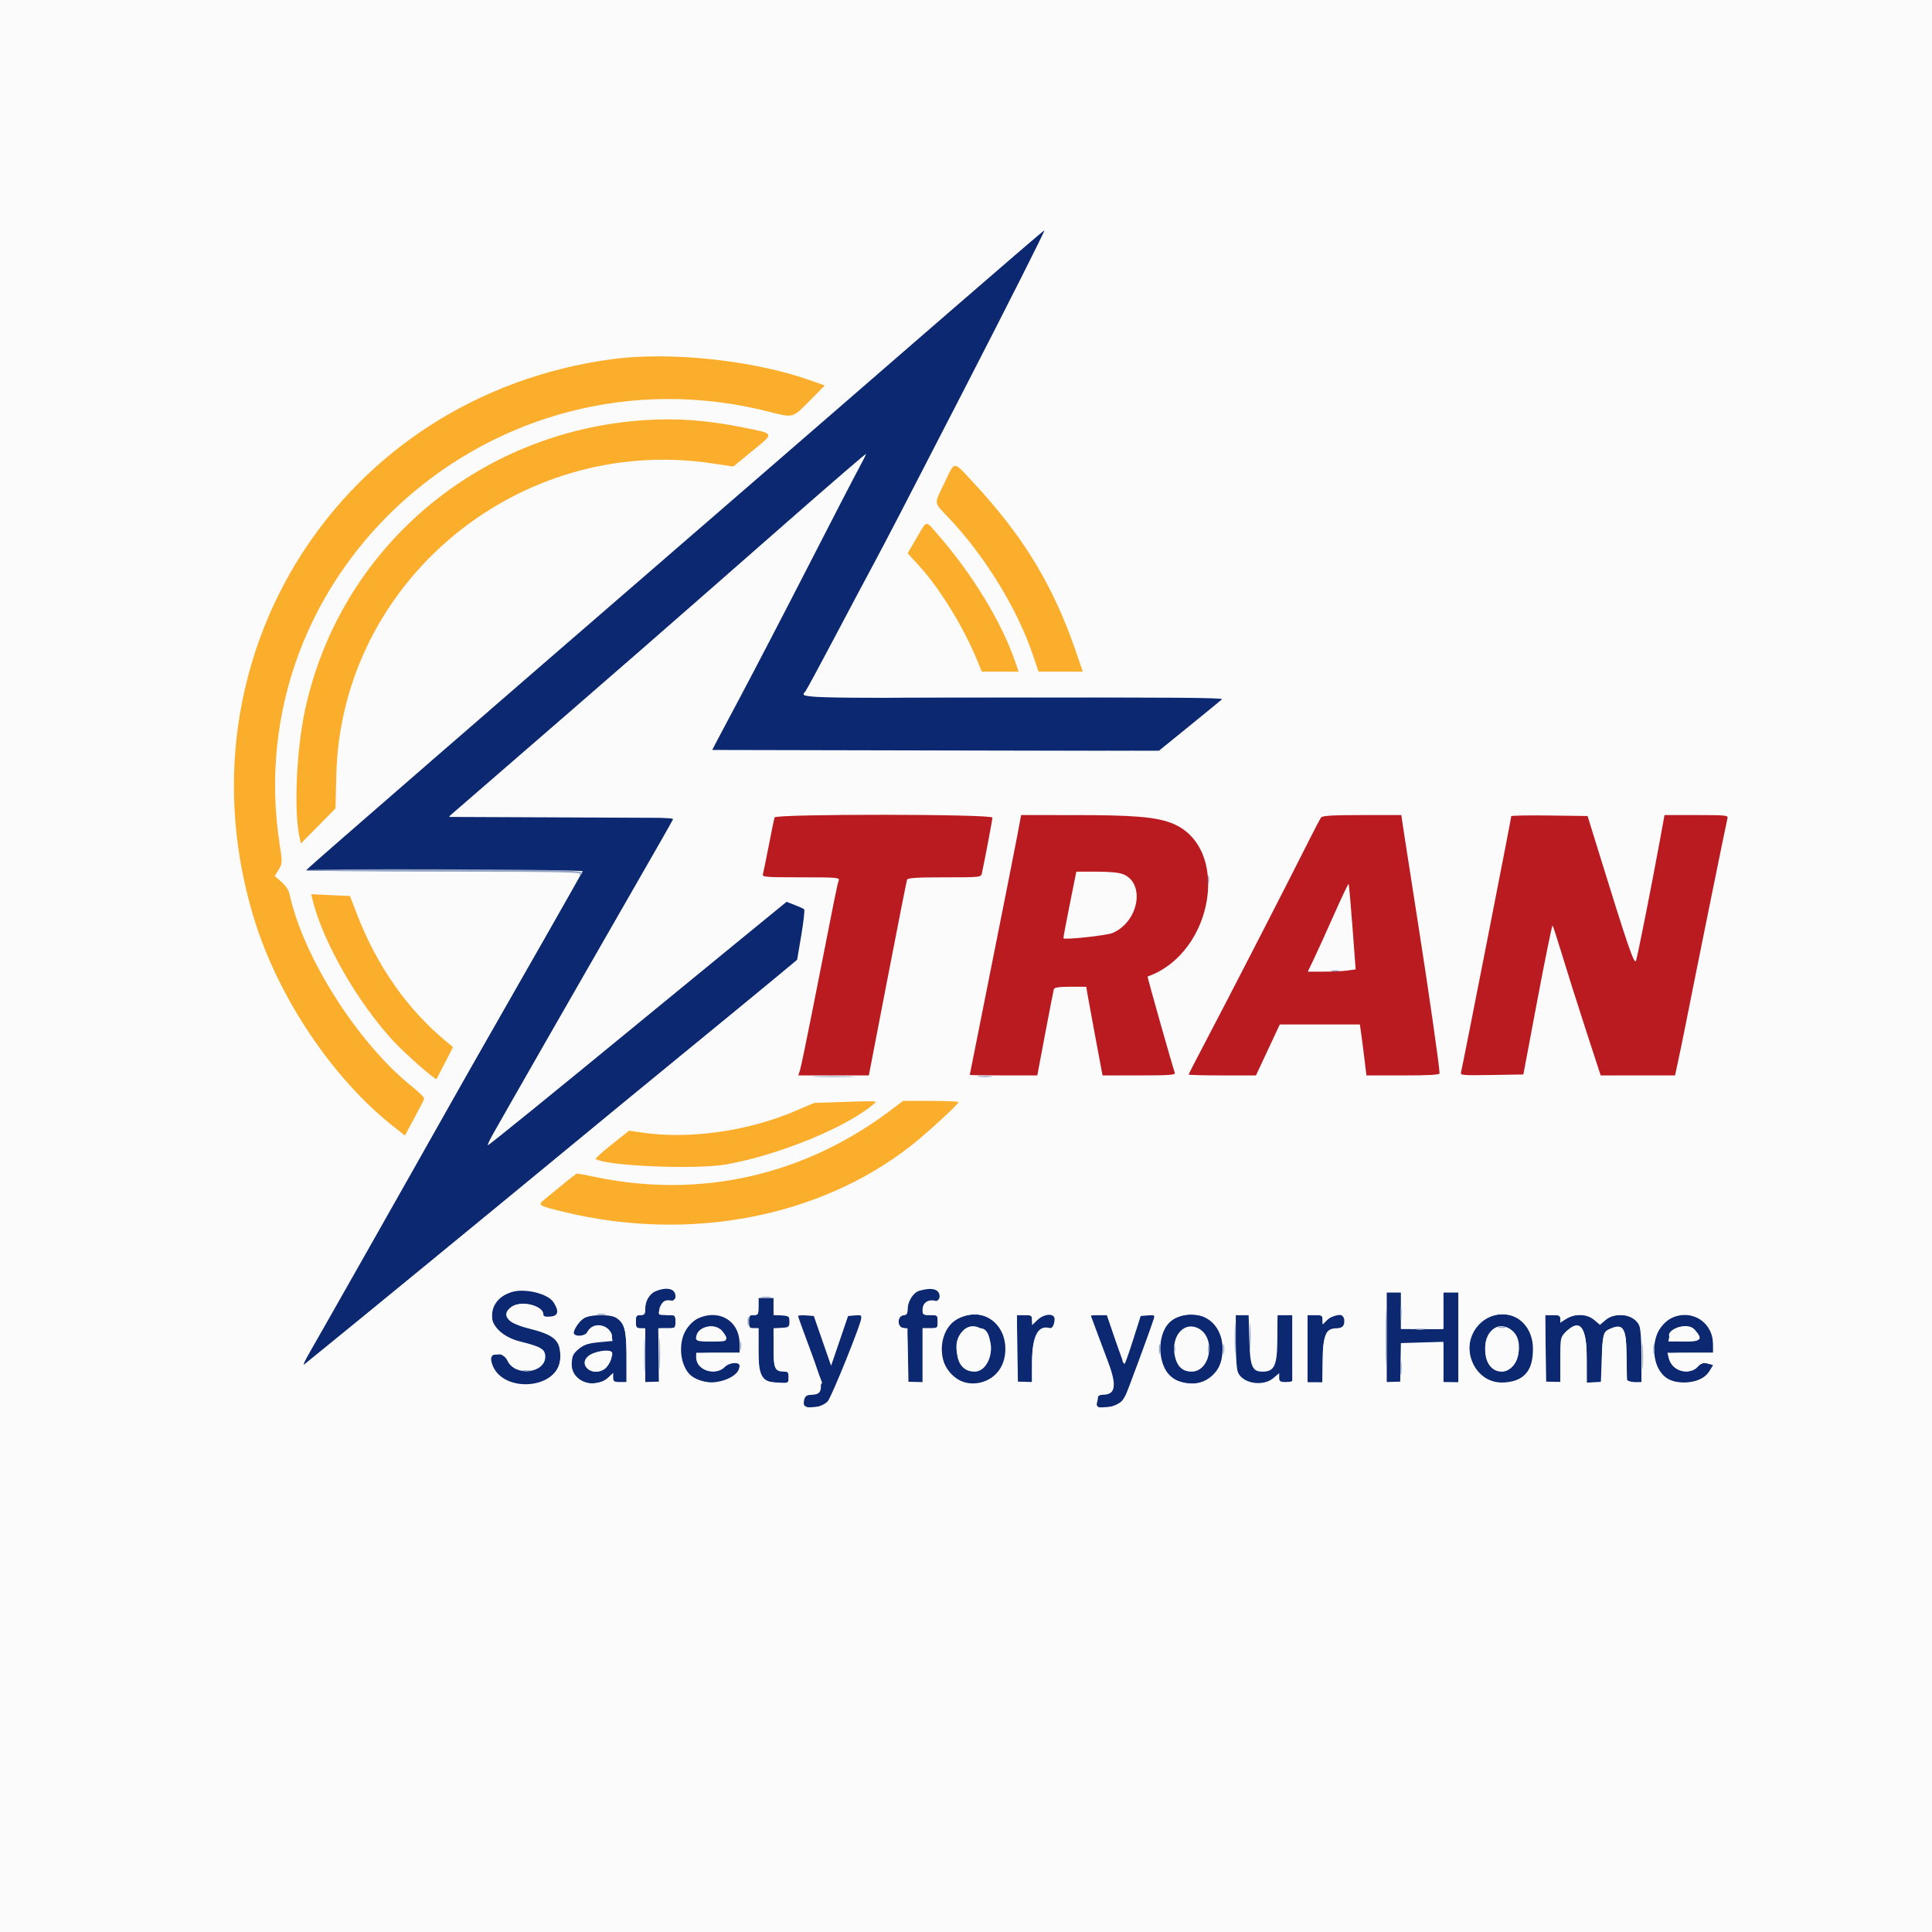
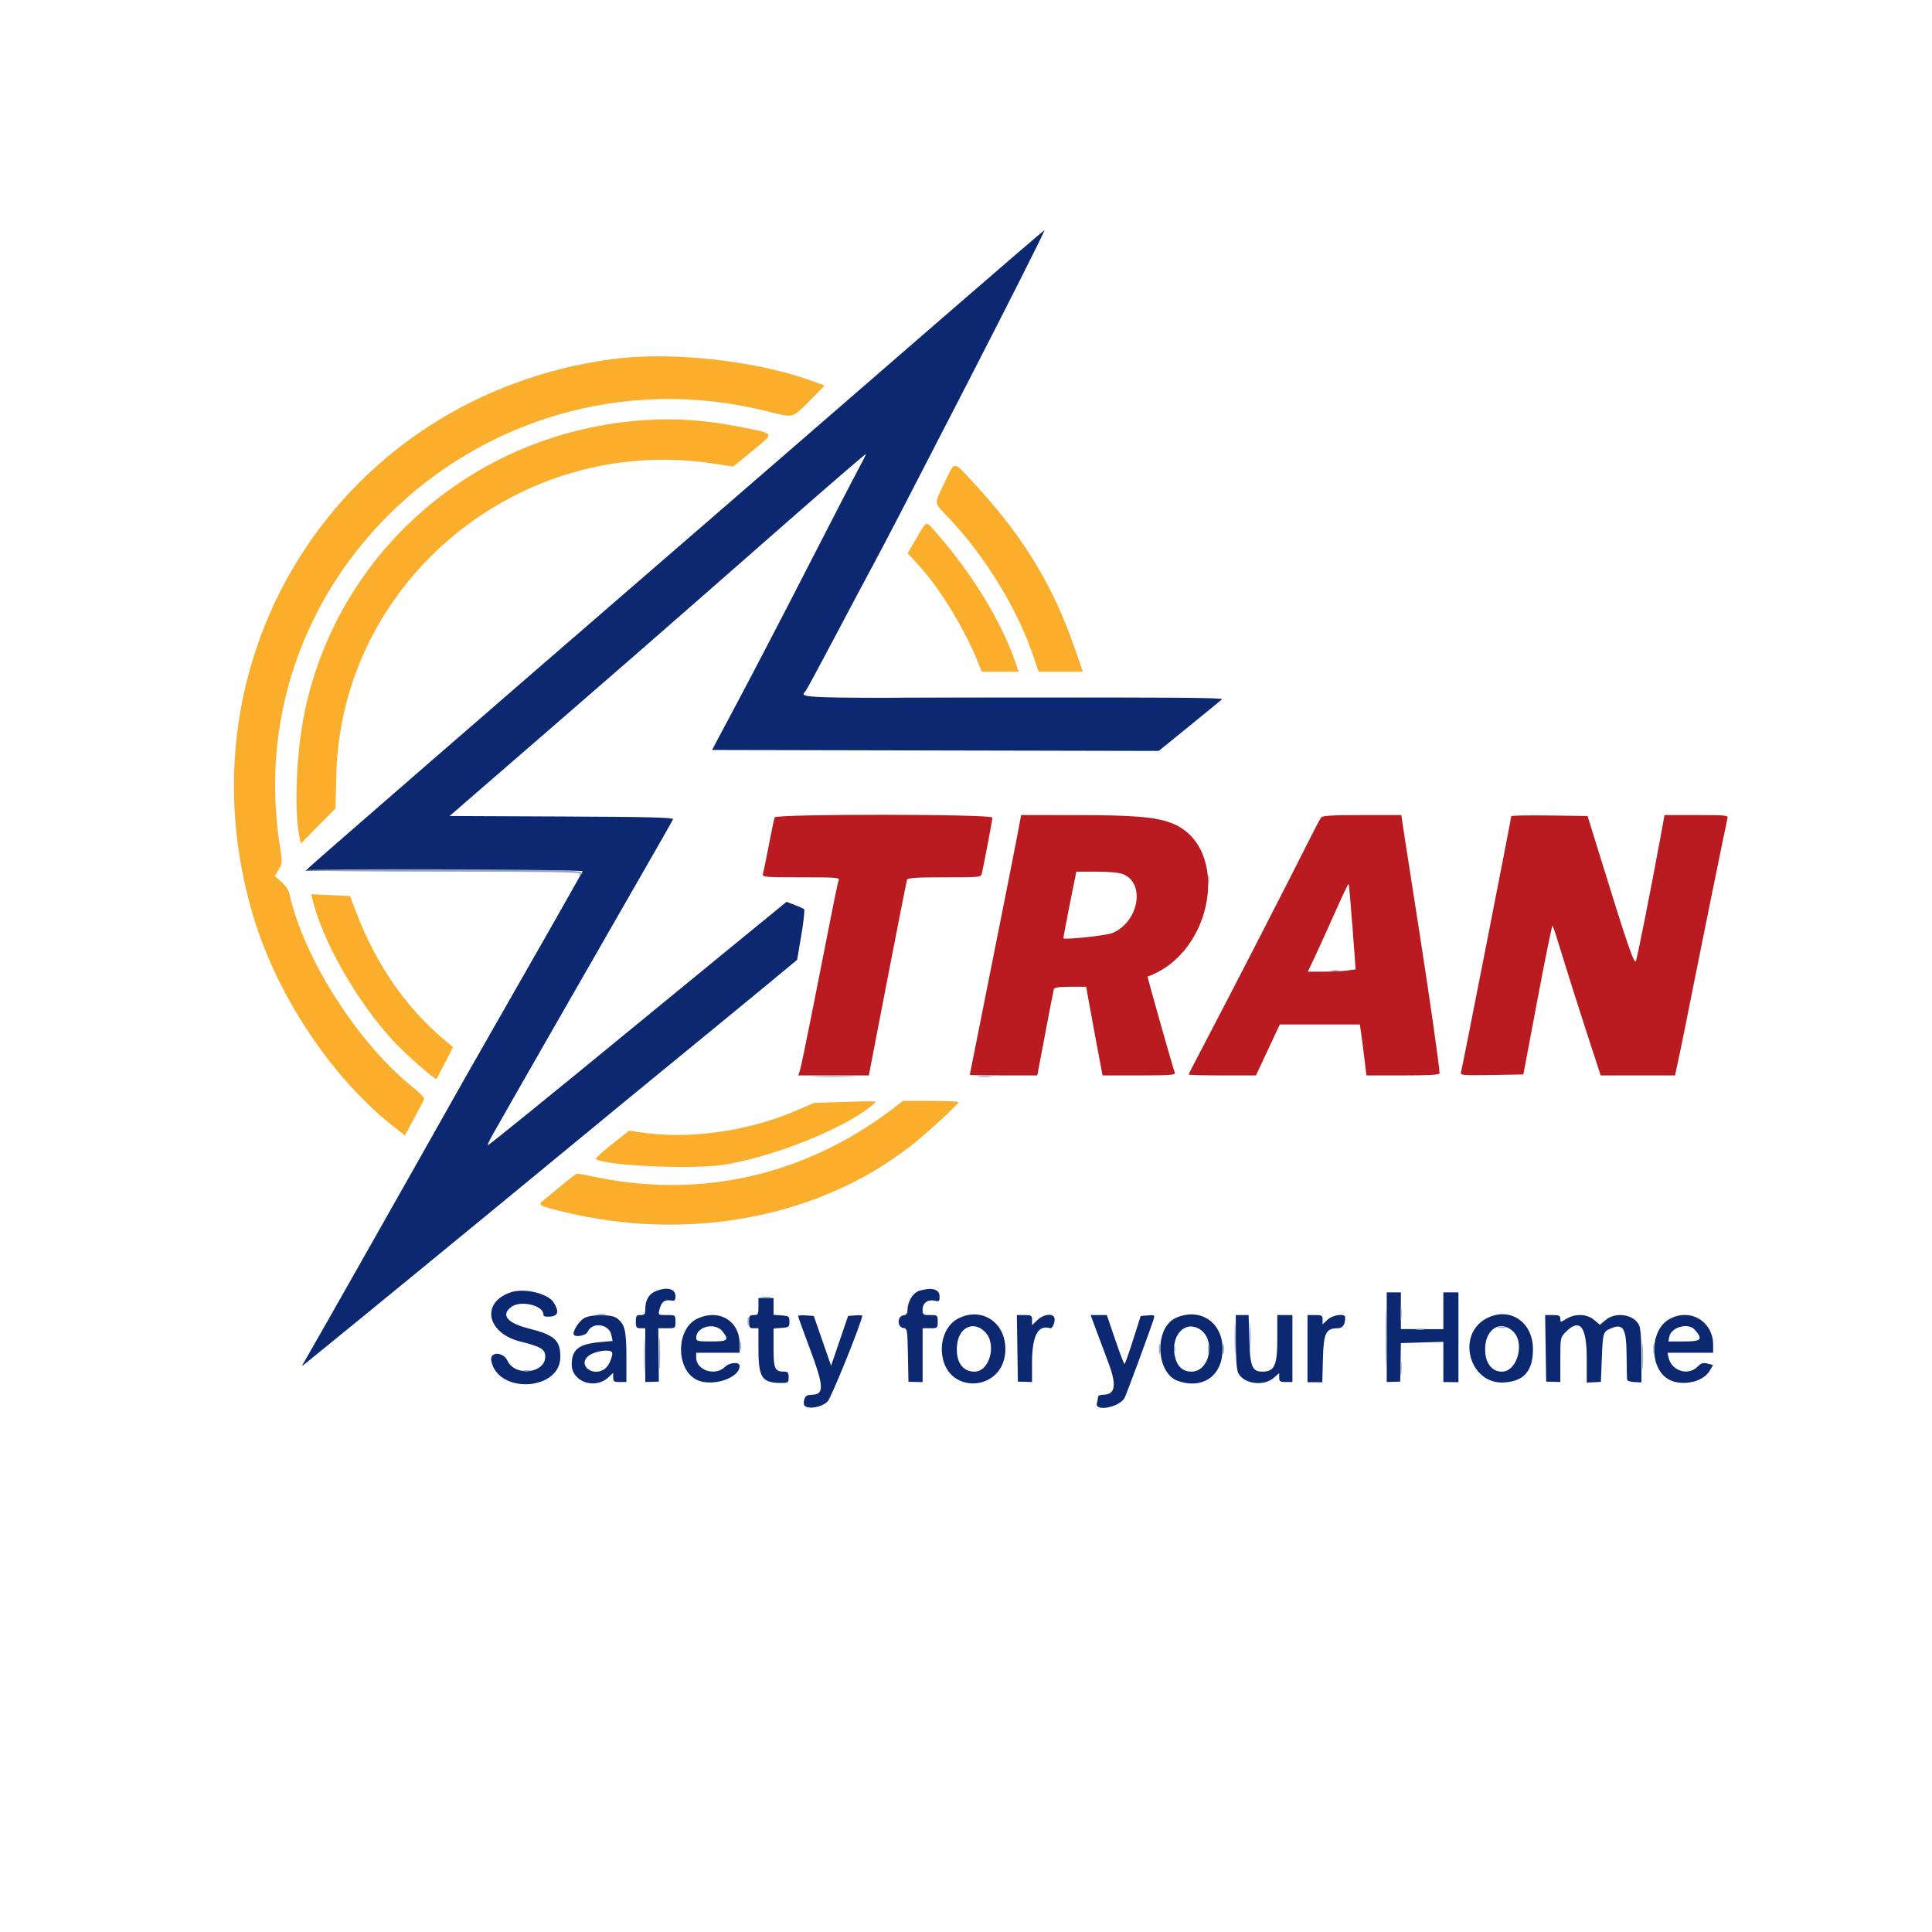
<svg xmlns="http://www.w3.org/2000/svg" id="svg" version="1.1" width="400" height="400" viewBox="0, 0, 400,400">
  <g id="svgg">
    <path id="path0" d="M196.600 64.538 C 174.906 83.366,149.257 105.596,134.766 118.130 C 102.353 146.163,65.490 178.178,64.169 179.441 L 63.299 180.273 92.035 180.171 C 107.840 180.114,120.712 180.206,120.640 180.375 C 120.478 180.752,106.311 205.656,101.365 214.258 C 99.389 217.695,95.745 224.111,93.267 228.516 C 84.968 243.270,64.349 279.666,63.171 281.641 C 62.408 282.919,62.404 282.967,63.111 282.386 C 63.527 282.044,65.273 280.627,66.992 279.236 C 73.303 274.132,103.308 249.525,116.211 238.872 C 123.516 232.841,134.854 223.523,141.406 218.166 C 147.959 212.808,155.957 206.242,159.180 203.573 L 165.039 198.722 165.904 193.605 C 166.380 190.791,166.643 188.380,166.490 188.248 C 166.337 188.116,165.454 187.715,164.529 187.358 L 162.847 186.708 152.419 195.231 C 146.684 199.918,137.510 207.438,132.031 211.941 C 114.483 226.364,101.235 237.109,101.002 237.109 C 100.877 237.109,101.340 236.099,102.031 234.863 C 104.161 231.055,122.510 199.011,131.052 184.180 C 135.508 176.445,139.239 169.899,139.343 169.632 C 139.494 169.249,134.620 169.125,116.310 169.046 L 93.086 168.945 98.984 163.834 C 131.655 135.521,134.565 132.984,163.574 107.532 C 172.222 99.945,179.297 93.850,179.297 93.989 C 179.297 94.127,178.613 95.492,177.778 97.022 C 176.942 98.553,172.296 107.539,167.451 116.992 C 162.607 126.445,156.119 138.926,153.032 144.727 L 147.421 155.273 193.660 155.373 L 239.899 155.472 246.219 150.342 C 249.695 147.521,252.753 145.016,253.013 144.774 C 253.364 144.450,242.156 144.363,209.947 144.439 C 165.085 144.544,165.439 144.555,166.752 143.145 C 166.941 142.940,169.600 138.027,172.660 132.227 C 175.720 126.426,179.411 119.482,180.862 116.797 C 183.195 112.479,187.031 105.085,199.604 80.664 C 208.614 63.164,216.436 47.656,216.254 47.656 C 216.142 47.656,207.298 55.253,196.600 64.538 M135.642 267.380 C 134.288 267.969,133.594 269.237,133.594 271.119 C 133.594 272.082,133.437 272.266,132.617 272.266 C 131.762 272.266,131.641 272.435,131.641 273.633 C 131.641 274.831,131.762 275.000,132.617 275.000 L 133.594 275.000 133.594 280.566 L 133.593 286.133 135.001 286.093 L 136.409 286.053 136.350 280.526 L 136.291 275.000 138.068 275.000 C 139.837 275.000,139.844 274.995,139.844 273.633 C 139.844 272.268,139.840 272.266,138.044 272.266 C 136.276 272.266,136.248 272.246,136.512 271.194 C 136.916 269.586,137.522 269.055,138.747 269.235 C 139.719 269.378,139.844 269.275,139.844 268.337 C 139.844 266.777,137.997 266.357,135.642 267.380 M190.377 267.222 C 189.045 267.608,187.891 269.467,187.891 271.223 C 187.891 271.950,187.659 272.244,187.013 272.336 C 185.744 272.517,185.734 274.748,187.001 274.928 C 187.846 275.048,187.872 275.203,187.978 280.566 L 188.086 286.081 189.551 286.118 L 191.016 286.155 191.016 280.578 L 191.016 275.000 192.578 275.000 C 194.103 275.000,194.141 274.967,194.141 273.633 C 194.141 272.298,194.103 272.266,192.578 272.266 C 191.107 272.266,191.016 272.198,191.016 271.107 C 191.016 269.748,192.158 268.951,193.591 269.310 C 194.422 269.519,194.531 269.415,194.531 268.416 C 194.531 266.913,192.981 266.468,190.377 267.222 M105.837 267.534 C 99.473 269.615,100.711 276.032,107.813 277.776 C 111.989 278.803,112.891 279.351,112.891 280.868 C 112.891 284.362,106.629 285.061,105.078 281.740 C 104.174 279.804,101.334 279.802,101.713 281.738 C 103.075 288.688,116.008 287.963,116.014 280.938 C 116.017 277.469,114.785 276.370,109.390 275.027 C 104.939 273.919,103.601 272.172,105.946 270.530 C 107.890 269.169,112.500 270.289,112.500 272.122 C 112.500 272.555,112.874 272.672,113.965 272.582 C 115.584 272.448,115.796 271.484,114.613 269.637 C 113.438 267.803,108.577 266.639,105.837 267.534 M287.109 276.855 L 287.109 286.133 288.505 286.093 L 289.902 286.053 289.971 282.063 L 290.039 278.072 294.434 277.941 L 298.828 277.810 298.829 281.971 L 298.831 286.133 300.392 286.152 L 301.953 286.171 301.953 276.875 L 301.953 267.578 300.391 267.578 L 298.828 267.578 298.828 271.387 L 298.828 275.195 294.434 275.181 L 290.039 275.167 290.039 271.372 L 290.039 267.578 288.574 267.578 L 287.109 267.578 287.109 276.855 M157.031 270.508 C 157.031 272.122,156.952 272.266,156.055 272.266 C 155.199 272.266,155.078 272.435,155.078 273.633 C 155.078 274.831,155.199 275.000,156.055 275.000 L 157.031 275.000 157.031 279.278 C 157.031 285.260,157.750 286.328,161.777 286.328 C 163.188 286.328,163.281 286.255,163.281 285.156 C 163.281 284.232,163.110 283.984,162.474 283.984 C 160.401 283.984,160.156 283.470,160.156 279.110 L 160.156 275.045 161.799 274.925 C 163.337 274.812,163.441 274.730,163.441 273.633 C 163.441 272.536,163.337 272.453,161.799 272.341 L 160.156 272.221 160.156 270.485 L 160.156 268.750 158.594 268.750 L 157.031 268.750 157.031 270.508 M121.001 272.877 C 119.997 273.422,118.750 275.237,118.750 276.152 C 118.750 276.990,121.279 276.608,121.685 275.709 C 122.635 273.606,126.115 274.107,126.585 276.414 L 126.834 277.633 124.122 277.885 C 119.794 278.288,118.383 279.415,118.368 282.485 C 118.351 286.080,123.188 287.776,125.980 285.153 L 126.953 284.239 126.953 285.186 C 126.953 286.008,127.134 286.133,128.320 286.133 L 129.688 286.133 129.688 280.938 C 129.688 275.388,129.354 274.069,127.650 272.875 C 126.526 272.088,122.453 272.089,121.001 272.877 M144.258 273.078 C 139.977 275.197,139.896 283.397,144.135 285.616 C 147.246 287.245,153.125 285.405,153.125 282.802 C 153.125 281.917,151.050 282.047,150.105 282.991 C 148.102 284.995,144.141 283.720,144.141 281.072 L 144.141 280.078 148.633 280.078 L 153.125 280.078 153.125 278.217 C 153.125 273.392,148.748 270.856,144.258 273.078 M165.234 272.477 C 165.234 272.618,166.381 275.793,167.783 279.532 C 170.460 286.675,170.613 288.520,168.545 288.730 C 168.228 288.763,167.749 288.807,167.480 288.828 C 166.793 288.883,166.419 289.495,166.412 290.577 C 166.404 291.910,169.895 291.611,171.352 290.154 C 172.110 289.396,178.516 273.519,178.516 272.399 C 178.516 272.300,177.856 272.273,177.051 272.340 L 175.586 272.461 173.828 277.611 L 172.070 282.761 170.280 277.611 L 168.490 272.461 166.862 272.341 C 165.967 272.275,165.234 272.336,165.234 272.477 M198.445 272.950 C 195.919 274.219,194.546 277.477,195.116 280.850 C 196.463 288.827,207.615 288.011,208.131 279.898 C 208.504 274.046,203.462 270.429,198.445 272.950 M210.636 279.158 L 210.742 286.051 212.207 286.092 L 213.672 286.133 213.672 282.116 C 213.672 276.568,214.916 274.207,217.427 274.986 C 217.839 275.114,218.347 274.103,218.353 273.145 C 218.362 271.828,216.213 271.931,214.767 273.315 L 213.672 274.365 213.672 273.315 C 213.672 272.350,213.545 272.266,212.100 272.266 L 210.529 272.266 210.636 279.158 M226.923 275.293 C 227.541 276.958,228.686 280.021,229.468 282.099 C 231.266 286.877,230.940 288.770,228.319 288.770 C 227.783 288.770,227.341 288.967,227.338 289.209 C 227.335 289.451,227.227 290.044,227.098 290.527 C 226.606 292.362,231.795 291.355,232.833 289.414 C 233.231 288.671,238.194 275.230,238.850 273.119 C 239.114 272.270,239.040 272.222,237.648 272.338 L 236.165 272.461 234.586 277.432 C 233.718 280.166,232.920 282.407,232.813 282.411 C 232.705 282.416,231.838 280.135,230.885 277.343 L 229.153 272.266 227.477 272.266 L 225.801 272.266 226.923 275.293 M243.514 272.824 C 238.904 274.831,239.247 284.387,243.985 285.951 C 249.153 287.656,253.123 284.763,253.124 279.291 C 253.126 273.778,248.490 270.658,243.514 272.824 M255.859 277.716 C 255.859 281.110,256.035 283.553,256.326 284.191 C 257.369 286.479,261.504 287.116,263.642 285.317 L 264.844 284.306 264.844 285.219 C 264.844 286.003,265.038 286.133,266.211 286.133 L 267.578 286.133 267.578 279.199 L 267.578 272.266 266.016 272.266 L 264.453 272.266 264.453 277.166 C 264.453 282.678,263.869 283.984,261.406 283.984 C 259.238 283.984,258.805 282.936,258.652 277.303 L 258.515 272.266 257.187 272.266 L 255.859 272.266 255.859 277.716 M270.703 279.217 L 270.703 286.169 272.235 286.178 L 273.767 286.186 273.895 281.339 C 274.037 275.973,274.506 275.000,276.951 275.000 C 277.996 275.000,278.494 274.283,278.510 272.754 C 278.520 271.862,275.978 272.189,274.862 273.224 L 273.828 274.181 273.828 273.224 C 273.828 272.366,273.664 272.266,272.266 272.266 L 270.703 272.266 270.703 279.217 M307.820 272.928 C 301.373 276.271,304.202 286.690,311.431 286.227 C 315.549 285.962,317.383 283.828,317.383 279.297 C 317.383 273.689,312.554 270.473,307.820 272.928 M320.011 279.158 L 320.117 286.051 321.582 286.092 L 323.047 286.133 323.047 281.513 C 323.047 276.927,323.055 276.885,324.189 275.751 C 327.101 272.839,328.516 274.626,328.516 281.218 L 328.516 286.264 329.980 286.183 L 331.445 286.101 331.641 281.234 C 331.857 275.849,331.903 275.700,333.583 275.004 C 336.088 273.967,336.711 275.037,336.768 280.478 C 336.794 283.051,336.838 285.365,336.865 285.620 C 336.892 285.875,337.573 286.112,338.379 286.147 L 339.844 286.210 339.844 280.819 C 339.844 277.471,339.667 275.039,339.377 274.403 C 338.345 272.137,334.541 271.519,332.452 273.277 L 331.250 274.288 330.048 273.277 C 328.550 272.017,326.160 271.919,324.316 273.043 C 323.050 273.814,323.047 273.814,323.047 273.041 C 323.047 272.396,322.783 272.266,321.475 272.266 L 319.904 272.266 320.011 279.158 M345.548 273.151 C 341.723 275.344,341.395 282.645,345.003 285.290 C 347.516 287.132,352.395 286.375,353.895 283.910 L 354.681 282.617 353.536 282.319 C 352.599 282.075,352.210 282.201,351.408 283.003 C 349.512 284.898,346.111 283.837,345.480 281.152 L 345.228 280.078 349.958 280.078 L 354.688 280.078 354.687 278.418 C 354.685 273.507,349.819 270.703,345.548 273.151 M149.581 275.639 C 151.017 277.464,150.719 277.734,147.266 277.734 C 144.401 277.734,144.141 277.669,144.141 276.953 C 144.141 274.645,148.055 273.699,149.581 275.639 M203.936 275.751 C 206.430 278.245,204.915 283.984,201.762 283.984 C 199.239 283.984,197.861 281.930,198.139 278.581 C 198.450 274.834,201.520 273.335,203.936 275.751 M248.170 275.064 C 251.799 276.996,250.631 283.984,246.680 283.984 C 244.979 283.984,243.839 283.030,243.344 281.192 C 242.197 276.933,245.000 273.375,248.170 275.064 M313.162 275.552 C 315.815 277.835,314.193 283.984,310.938 283.984 C 309.063 283.984,307.744 282.507,307.518 280.157 C 307.083 275.633,310.251 273.048,313.162 275.552 M350.870 275.293 C 352.641 277.310,352.266 277.734,348.713 277.734 L 345.421 277.734 345.610 276.747 C 345.989 274.763,349.542 273.781,350.870 275.293 M126.657 279.912 C 127.071 280.326,126.192 282.609,125.353 283.301 C 122.993 285.245,119.488 282.770,121.777 280.776 C 122.888 279.808,126.002 279.257,126.657 279.912 " stroke="none" fill="#0c2871" fill-rule="evenodd" />
-     <path id="path1" d="M0.000 200.000 L 0.000 400.000 200.000 400.000 L 400.000 400.000 400.000 200.000 L 400.000 0.000 200.000 0.000 L 0.000 0.000 0.000 200.000 M210.698 59.233 C 194.182 91.650,182.580 113.944,170.680 136.133 L 166.489 143.945 210.003 144.045 C 233.935 144.099,253.516 144.277,253.516 144.439 C 253.516 144.601,253.208 144.932,252.832 145.174 C 252.456 145.415,249.424 147.828,246.094 150.536 L 240.039 155.459 193.750 155.561 C 168.291 155.618,147.395 155.627,147.314 155.583 C 147.234 155.538,150.770 148.682,155.172 140.348 C 159.574 132.014,165.824 120.004,169.060 113.659 C 172.297 107.314,175.915 100.312,177.101 98.100 C 178.287 95.888,178.965 94.312,178.607 94.598 C 178.250 94.883,171.535 100.737,163.686 107.605 C 155.836 114.474,143.877 124.938,137.109 130.858 C 127.453 139.305,102.445 160.988,94.228 168.037 L 92.949 169.135 116.327 169.235 L 139.706 169.336 133.201 180.664 C 103.377 232.601,100.831 237.127,101.860 236.385 C 103.009 235.555,117.394 223.821,143.360 202.529 C 152.276 195.218,160.307 188.649,161.208 187.931 L 162.846 186.624 164.821 187.335 C 167.110 188.157,167.043 187.801,166.016 193.750 C 165.589 196.221,165.238 198.346,165.237 198.473 C 165.234 198.773,162.496 201.053,142.773 217.192 C 133.750 224.576,122.412 233.892,117.578 237.895 C 112.744 241.898,98.945 253.225,86.914 263.065 C 74.883 272.906,64.557 281.406,63.969 281.954 C 61.990 283.798,62.490 282.598,67.040 274.582 C 80.513 250.850,84.983 242.966,88.177 237.305 C 90.116 233.867,97.849 220.244,105.362 207.031 C 112.875 193.818,119.317 182.437,119.677 181.738 L 120.333 180.469 91.807 180.469 C 76.118 180.469,63.292 180.337,63.306 180.176 C 63.320 180.015,67.319 176.437,72.193 172.226 C 77.067 168.015,88.009 158.523,96.509 151.133 C 105.010 143.742,119.512 131.167,128.736 123.188 C 137.961 115.209,151.677 103.343,159.217 96.821 C 166.757 90.298,180.716 78.193,190.237 69.922 C 199.757 61.650,209.496 53.195,211.879 51.132 C 214.262 49.069,216.263 47.511,216.326 47.670 C 216.390 47.829,213.857 53.032,210.698 59.233 M152.344 74.778 C 156.898 75.561,163.790 77.335,167.778 78.750 L 170.759 79.809 167.899 82.705 C 163.972 86.683,164.424 86.557,158.992 85.190 C 102.222 70.902,49.076 118.128,57.924 175.000 C 58.483 178.595,58.476 178.753,57.693 180.047 L 56.886 181.382 58.275 182.586 C 59.128 183.326,59.778 184.316,59.960 185.156 C 62.802 198.271,74.192 216.120,85.421 225.055 C 86.800 226.153,87.876 227.249,87.812 227.490 C 87.748 227.732,86.827 229.541,85.765 231.510 L 83.835 235.090 81.514 233.268 C 43.568 203.459,37.488 145.207,68.297 106.641 C 87.639 82.428,121.706 69.513,152.344 74.778 M144.727 87.123 C 148.997 87.525,158.235 89.214,159.241 89.777 C 159.611 89.984,158.584 91.044,155.797 93.334 L 151.826 96.596 147.459 95.940 C 107.435 89.923,70.652 120.368,69.637 160.352 L 69.459 167.383 65.882 171.005 L 62.305 174.627 62.018 173.348 C 60.211 165.289,61.902 148.933,65.673 137.992 C 76.931 105.334,110.266 83.884,144.727 87.123 M201.701 100.098 C 211.911 111.111,218.024 121.185,222.663 134.636 L 224.189 139.063 219.609 139.063 L 215.029 139.063 213.885 135.695 C 210.586 125.977,203.923 115.119,196.389 107.181 C 193.251 103.876,193.330 104.584,195.575 99.902 C 197.789 95.284,197.222 95.266,201.701 100.098 M193.981 110.449 C 201.261 118.762,207.331 128.703,210.175 136.968 L 210.895 139.063 207.082 139.063 L 203.269 139.063 202.354 136.816 C 199.545 129.923,194.566 121.804,190.286 117.139 L 187.912 114.552 189.757 111.396 C 191.966 107.617,191.577 107.704,193.981 110.449 M205.658 169.549 C 205.519 169.989,204.926 172.846,204.341 175.897 L 203.278 181.445 195.584 181.551 C 191.353 181.609,187.891 181.739,187.891 181.838 C 187.891 182.215,180.051 222.093,179.886 222.559 C 179.755 222.926,177.903 223.047,172.431 223.047 C 166.263 223.047,165.184 222.961,165.366 222.486 C 165.485 222.177,167.002 214.662,168.738 205.787 C 170.475 196.911,172.244 188.066,172.669 186.133 C 173.095 184.199,173.442 182.390,173.440 182.113 C 173.438 181.715,171.802 181.633,165.625 181.723 C 160.601 181.795,157.812 181.696,157.812 181.445 C 157.812 181.230,158.365 178.286,159.040 174.902 L 160.268 168.750 183.090 168.750 C 205.907 168.750,205.912 168.750,205.658 169.549 M238.777 169.318 C 246.424 170.682,250.123 174.956,250.116 182.422 C 250.107 190.769,246.157 198.131,240.083 201.121 L 237.611 202.338 240.472 212.204 C 242.045 217.631,243.339 222.246,243.346 222.461 C 243.355 222.712,240.648 222.811,235.757 222.738 L 228.154 222.624 227.893 221.175 C 227.750 220.379,226.987 216.299,226.199 212.109 L 224.766 204.492 221.564 204.481 L 218.362 204.471 218.118 205.849 C 217.441 209.659,214.827 222.413,214.695 222.545 C 214.217 223.023,200.781 222.981,200.781 222.502 C 200.781 222.219,203.154 210.114,206.055 195.601 C 208.955 181.089,211.328 169.110,211.328 168.982 C 211.328 168.473,235.711 168.772,238.777 169.318 M290.415 170.020 C 290.533 170.718,291.238 175.244,291.980 180.078 C 292.723 184.912,293.941 192.734,294.688 197.461 C 295.768 204.302,297.102 213.750,298.151 222.003 C 298.233 222.647,283.538 223.122,282.912 222.495 C 282.840 222.423,282.495 220.057,282.145 217.237 L 281.508 212.109 273.375 212.109 C 266.047 212.109,265.200 212.177,264.825 212.793 C 264.596 213.169,263.481 215.498,262.347 217.969 L 260.285 222.461 253.092 222.656 C 249.135 222.764,245.856 222.838,245.803 222.821 C 245.751 222.805,246.910 220.520,248.378 217.743 C 251.133 212.536,261.366 192.715,269.184 177.442 L 273.633 168.752 281.916 168.751 L 290.199 168.750 290.415 170.020 M331.008 176.074 C 332.248 180.103,334.434 187.081,335.866 191.581 L 338.469 199.764 339.137 196.854 C 339.505 195.254,340.695 189.199,341.782 183.398 C 342.870 177.598,343.946 171.929,344.173 170.801 L 344.587 168.750 351.242 168.750 L 357.897 168.750 357.679 169.629 C 357.559 170.112,355.168 181.934,352.367 195.898 C 349.566 209.863,347.192 221.641,347.092 222.070 C 346.916 222.824,346.636 222.848,339.116 222.738 L 331.323 222.625 327.616 211.215 C 325.577 204.939,323.334 197.959,322.631 195.703 L 321.353 191.602 321.019 193.359 C 320.835 194.326,319.501 201.322,318.055 208.906 L 315.424 222.696 308.884 222.774 C 305.287 222.816,302.344 222.778,302.344 222.688 C 302.344 222.437,312.514 170.627,312.759 169.629 C 312.974 168.754,313.008 168.750,320.864 168.750 L 328.753 168.750 331.008 176.074 M222.867 180.957 C 222.681 181.541,220.313 193.638,220.313 194.004 C 220.313 194.409,228.178 193.840,229.688 193.326 C 235.511 191.344,237.365 183.078,232.429 181.103 C 230.432 180.304,223.110 180.192,222.867 180.957 M278.152 185.095 C 277.629 186.310,275.824 190.362,274.139 194.100 C 272.455 197.837,271.148 200.965,271.234 201.052 C 271.843 201.660,280.469 200.614,280.469 199.931 C 280.469 198.844,279.267 183.042,279.178 182.958 C 279.136 182.918,278.674 183.879,278.152 185.095 M73.854 189.143 C 78.015 199.989,84.344 209.010,92.503 215.722 L 93.796 216.785 92.140 220.014 C 91.229 221.789,90.436 223.308,90.376 223.388 C 90.153 223.689,83.931 218.222,81.462 215.557 C 73.961 207.454,66.797 194.920,64.695 186.220 L 64.433 185.136 68.447 185.324 L 72.461 185.512 73.854 189.143 M181.217 228.275 C 175.966 233.106,161.532 239.099,150.391 241.074 C 144.169 242.177,125.748 241.428,123.339 239.974 C 123.177 239.876,124.671 238.512,126.659 236.942 L 130.273 234.088 132.617 234.446 C 142.470 235.950,154.787 234.249,164.648 230.023 L 168.555 228.349 174.805 228.140 C 180.841 227.937,181.568 227.952,181.217 228.275 M198.438 228.180 C 198.438 228.631,191.828 234.699,188.539 237.267 C 169.557 252.089,142.632 257.206,116.739 250.911 C 111.487 249.634,111.258 249.499,112.587 248.453 C 113.156 248.005,114.879 246.588,116.416 245.304 C 117.954 244.020,119.343 242.969,119.504 242.969 C 119.666 242.969,121.451 243.310,123.473 243.726 C 145.222 248.208,166.652 243.310,184.541 229.767 L 186.968 227.930 192.703 227.930 C 195.857 227.930,198.438 228.042,198.438 228.180 M139.710 267.097 C 140.767 267.769,139.830 269.483,138.337 269.608 C 136.002 269.803,135.927 272.266,138.257 272.266 C 139.810 272.266,139.844 272.295,139.844 273.633 C 139.844 274.967,139.807 275.000,138.281 275.000 L 136.719 275.000 136.719 280.664 L 136.719 286.328 134.961 286.328 L 133.203 286.328 133.203 280.664 C 133.203 275.260,133.167 275.000,132.422 275.000 C 131.789 275.000,131.641 274.740,131.641 273.633 C 131.641 272.459,131.770 272.266,132.558 272.266 C 133.318 272.266,133.481 272.056,133.510 271.039 C 133.604 267.740,137.164 265.476,139.710 267.097 M193.913 267.034 C 195.220 267.536,194.684 269.531,193.242 269.531 C 191.729 269.531,191.016 270.120,191.016 271.367 C 191.016 272.155,191.208 272.266,192.578 272.266 C 194.103 272.266,194.141 272.298,194.141 273.633 C 194.141 274.967,194.103 275.000,192.578 275.000 L 191.016 275.000 191.016 280.664 L 191.016 286.328 189.453 286.328 L 187.891 286.328 187.891 280.664 L 187.891 275.000 186.914 275.000 C 186.058 275.000,185.938 274.831,185.938 273.633 C 185.938 272.435,186.058 272.266,186.914 272.266 C 187.754 272.266,187.891 272.088,187.896 270.996 C 187.911 267.863,190.916 265.884,193.913 267.034 M112.731 267.986 C 115.217 269.190,116.664 272.656,114.680 272.656 C 114.161 272.656,113.479 272.755,113.166 272.875 C 112.788 273.020,112.513 272.760,112.347 272.101 C 111.720 269.602,106.013 269.154,105.255 271.544 C 104.780 273.038,105.438 273.799,107.740 274.419 C 115.258 276.441,116.016 277.038,116.016 280.928 C 116.016 285.820,109.978 288.319,104.473 285.707 C 101.892 284.482,100.386 280.469,102.507 280.469 C 103.027 280.469,103.693 280.376,103.987 280.263 C 104.334 280.130,104.694 280.529,105.006 281.392 C 106.288 284.939,113.654 283.955,112.751 280.357 C 112.484 279.292,111.630 278.868,107.830 277.914 C 103.257 276.766,101.951 275.558,101.888 272.418 C 101.800 268.011,107.755 265.577,112.731 267.986 M290.234 271.289 L 290.234 275.000 294.531 275.000 L 298.828 275.000 298.828 271.289 L 298.828 267.578 300.391 267.578 L 301.953 267.578 301.953 276.953 L 301.953 286.328 300.391 286.328 L 298.828 286.328 298.828 282.227 L 298.828 278.125 294.531 278.125 L 290.234 278.125 290.234 282.227 L 290.234 286.328 288.477 286.328 L 286.719 286.328 286.719 276.953 L 286.719 267.578 288.477 267.578 L 290.234 267.578 290.234 271.289 M160.156 270.313 L 160.156 272.266 161.914 272.266 C 163.663 272.266,163.672 272.273,163.672 273.633 C 163.672 274.993,163.663 275.000,161.914 275.000 L 160.156 275.000 160.162 278.809 C 160.169 283.143,160.378 283.685,162.067 283.745 C 163.175 283.785,163.280 283.903,163.280 285.106 L 163.281 286.422 160.879 286.248 C 157.321 285.991,157.031 285.493,157.031 279.644 L 157.031 275.000 155.859 275.000 C 154.781 275.000,154.688 274.891,154.688 273.633 C 154.688 272.374,154.781 272.266,155.859 272.266 C 157.005 272.266,157.031 272.222,157.031 270.313 L 157.031 268.359 158.594 268.359 L 160.156 268.359 160.156 270.313 M126.896 272.484 C 129.254 273.427,129.665 274.636,129.783 280.958 L 129.883 286.329 128.223 286.329 C 126.763 286.328,126.562 286.222,126.557 285.449 C 126.553 284.944,126.429 284.753,126.264 285.000 C 125.320 286.413,121.457 286.912,119.812 285.834 C 115.739 283.166,118.881 277.734,124.497 277.734 C 126.749 277.734,127.376 276.651,125.949 275.223 C 124.774 274.048,121.484 274.768,121.484 276.200 C 121.484 276.399,120.869 276.563,120.117 276.563 C 118.408 276.563,118.282 275.616,119.759 273.861 C 121.359 271.960,124.211 271.409,126.896 272.484 M218.457 272.363 C 218.403 272.524,218.359 273.184,218.359 273.828 C 218.359 274.849,218.220 275.000,217.274 275.000 C 214.609 275.000,213.678 276.997,213.674 282.715 L 213.672 286.328 212.109 286.328 L 210.547 286.328 210.547 279.297 L 210.547 272.266 212.109 272.266 C 213.449 272.266,213.672 272.386,213.672 273.107 C 213.672 273.888,213.722 273.904,214.364 273.323 C 215.652 272.157,218.770 271.426,218.457 272.363 M250.726 273.336 C 256.698 277.787,252.333 287.956,245.146 286.335 C 238.153 284.757,238.188 273.475,245.190 272.289 C 247.164 271.954,249.453 272.387,250.726 273.336 M278.320 273.430 C 278.320 274.710,278.233 274.797,276.628 275.115 C 274.314 275.572,273.828 276.804,273.828 282.214 L 273.828 286.328 272.266 286.328 L 270.703 286.328 270.703 279.297 L 270.703 272.266 272.266 272.266 C 273.707 272.266,273.829 272.349,273.840 273.340 C 273.851 274.292,273.899 274.332,274.270 273.695 C 275.434 271.692,278.320 271.504,278.320 273.430 M150.665 273.031 C 152.214 273.976,153.098 275.630,153.396 278.146 L 153.624 280.078 148.883 280.078 C 143.761 280.078,143.648 280.133,144.582 282.182 C 145.455 284.098,149.046 284.485,150.113 282.777 C 150.697 281.841,153.125 281.717,153.125 282.623 C 153.125 287.109,143.898 287.571,141.700 283.195 C 138.443 276.713,144.829 269.473,150.665 273.031 M170.313 277.344 L 172.070 282.423 173.763 277.344 L 175.456 272.266 176.986 272.266 C 178.918 272.266,179.045 271.546,175.394 281.288 C 171.825 290.817,171.633 291.094,168.448 291.324 L 166.163 291.490 166.327 290.081 C 166.474 288.824,166.614 288.672,167.627 288.672 C 168.473 288.672,168.946 288.369,169.487 287.479 L 170.212 286.286 167.570 279.276 L 164.928 272.266 166.742 272.266 L 168.555 272.266 170.313 277.344 M205.469 273.145 C 209.432 275.850,209.146 283.639,205.004 285.781 C 198.701 289.040,192.375 281.893,195.811 275.396 C 197.456 272.284,202.489 271.111,205.469 273.145 M230.819 276.783 C 231.700 279.268,232.422 281.465,232.422 281.666 C 232.422 283.039,233.226 281.324,234.544 277.141 L 236.079 272.266 237.713 272.266 L 239.346 272.266 236.902 279.031 C 232.627 290.864,232.514 291.042,229.096 291.325 C 227.141 291.487,226.953 291.433,226.953 290.705 C 226.953 289.353,227.391 288.672,228.264 288.666 C 231.227 288.645,231.239 287.205,228.341 279.474 C 226.933 275.719,225.781 272.560,225.781 272.456 C 225.781 272.351,226.554 272.266,227.498 272.266 L 229.216 272.266 230.819 276.783 M258.984 277.269 C 258.984 282.931,259.268 283.724,261.295 283.724 C 263.745 283.724,264.240 282.669,264.387 277.139 L 264.517 272.266 266.047 272.266 L 267.578 272.266 267.578 278.906 C 267.578 282.559,267.581 285.679,267.585 285.840 C 267.589 286.001,266.862 286.188,265.970 286.255 C 264.499 286.367,264.368 286.304,264.560 285.572 C 264.821 284.574,264.640 284.561,263.625 285.507 C 262.128 286.902,258.458 286.757,256.944 285.243 C 255.858 284.156,255.489 282.045,255.478 276.855 L 255.469 272.266 257.227 272.266 L 258.984 272.266 258.984 277.269 M314.459 272.990 C 317.402 274.556,318.587 279.694,316.809 283.179 C 314.570 287.569,307.506 287.587,305.191 283.209 C 301.699 276.605,308.064 269.587,314.459 272.990 M323.047 273.075 L 323.047 273.885 324.076 273.075 C 325.564 271.905,328.836 271.944,330.136 273.149 L 331.088 274.032 332.399 273.149 C 333.319 272.528,334.282 272.266,335.635 272.266 C 339.420 272.266,340.444 274.559,340.169 282.422 L 340.039 286.133 338.379 286.253 L 336.719 286.373 336.719 281.442 C 336.719 275.755,336.469 275.000,334.585 275.000 C 332.188 275.000,331.641 276.244,331.641 281.693 L 331.641 286.328 330.078 286.328 L 328.516 286.328 328.510 281.738 C 328.502 275.684,327.886 274.485,325.139 275.175 C 323.580 275.566,322.992 277.563,323.079 282.168 L 323.155 286.133 321.538 286.253 L 319.922 286.373 319.922 279.319 L 319.922 272.266 321.484 272.266 C 322.805 272.266,323.047 272.391,323.047 273.075 M352.180 273.002 C 353.713 273.937,354.688 275.989,354.688 278.282 L 354.688 280.078 350.195 280.078 C 345.720 280.078,345.703 280.082,345.703 281.011 C 345.703 283.606,349.898 284.965,351.562 282.910 C 352.404 281.870,354.688 281.660,354.688 282.623 C 354.688 286.000,347.242 287.582,344.384 284.813 C 338.577 279.183,345.389 268.861,352.180 273.002 M145.099 275.568 C 143.345 277.323,143.761 277.734,147.292 277.734 C 150.375 277.734,150.438 277.715,150.188 276.855 C 149.531 274.596,146.770 273.897,145.099 275.568 M200.124 275.179 C 196.177 276.900,198.240 284.690,202.401 283.777 C 205.490 283.098,206.013 275.000,202.967 275.000 C 202.660 275.000,202.174 274.919,201.887 274.819 C 201.601 274.719,200.808 274.882,200.124 275.179 M245.452 274.988 C 241.846 276.480,242.864 283.750,246.680 283.750 C 248.907 283.750,250.000 282.283,250.000 279.297 C 250.000 275.937,247.921 273.967,245.452 274.988 M347.266 274.863 C 344.422 275.966,345.264 277.734,348.633 277.734 C 351.199 277.734,351.563 277.647,351.563 277.028 C 351.563 275.400,349.091 274.154,347.266 274.863 M308.635 275.740 C 306.756 277.619,307.330 282.409,309.562 283.473 C 312.846 285.039,315.487 281.207,314.021 277.003 C 313.299 274.931,310.176 274.199,308.635 275.740 M123.870 280.063 C 121.431 280.458,120.389 282.052,121.708 283.371 C 123.249 284.912,126.563 283.162,126.563 280.806 C 126.563 280.146,126.363 279.708,126.074 279.736 C 125.806 279.763,124.814 279.910,123.870 280.063 " stroke="none" fill="#fbfbfb" fill-rule="evenodd" />
    <path id="path2" d="M160.360 169.238 C 160.271 169.507,159.738 172.100,159.176 175.000 C 158.614 177.900,158.065 180.581,157.957 180.957 C 157.774 181.592,158.330 181.641,165.836 181.641 C 173.371 181.641,173.893 181.686,173.639 182.324 C 173.371 182.997,172.993 184.864,168.326 208.594 C 167.037 215.146,165.823 220.991,165.629 221.582 L 165.275 222.656 172.579 222.654 L 179.883 222.651 183.749 202.634 C 185.876 191.625,187.696 182.397,187.795 182.129 C 187.930 181.761,189.844 181.641,195.542 181.641 C 203.074 181.641,203.111 181.636,203.299 180.762 C 203.976 177.609,205.469 169.707,205.469 169.274 C 205.469 168.527,160.608 168.492,160.360 169.238 M210.551 173.340 C 210.076 175.864,207.684 187.943,205.235 200.181 C 202.785 212.419,200.781 222.483,200.781 222.544 C 200.781 222.606,203.926 222.656,207.770 222.656 L 214.760 222.656 216.403 213.965 C 217.307 209.185,218.112 205.054,218.191 204.785 C 218.291 204.445,219.328 204.297,221.614 204.297 L 224.892 204.297 225.277 206.543 C 225.489 207.778,226.249 211.909,226.967 215.723 L 228.271 222.656 235.857 222.656 C 242.122 222.656,243.407 222.563,243.237 222.121 C 242.826 221.048,237.496 202.219,237.594 202.184 C 251.512 197.231,254.886 175.024,242.429 170.363 C 239.120 169.125,234.538 168.757,222.406 168.753 L 211.413 168.750 210.551 173.340 M273.529 169.238 C 273.312 169.507,272.041 171.924,270.704 174.609 C 267.365 181.317,253.779 207.736,249.555 215.736 C 247.652 219.342,246.094 222.374,246.094 222.474 C 246.094 222.574,249.230 222.656,253.063 222.656 L 260.033 222.656 262.500 217.383 L 264.967 212.109 273.254 212.109 L 281.541 212.109 281.760 213.574 C 281.881 214.380,282.189 216.753,282.444 218.848 L 282.909 222.656 290.478 222.656 C 295.961 222.656,298.047 222.531,298.047 222.203 C 298.047 220.937,295.788 205.162,293.749 192.188 C 292.483 184.131,291.149 175.562,290.786 173.145 L 290.126 168.750 282.025 168.750 C 276.015 168.750,273.822 168.876,273.529 169.238 M312.891 168.986 C 312.891 169.395,302.723 221.222,302.494 221.982 C 302.299 222.630,302.717 222.668,308.840 222.568 L 315.396 222.461 318.318 206.942 C 319.925 198.406,321.330 191.513,321.441 191.623 C 321.551 191.733,322.449 194.498,323.436 197.767 C 324.423 201.036,326.620 207.974,328.317 213.184 L 331.404 222.656 339.100 222.656 L 346.797 222.656 347.410 219.824 C 347.748 218.267,348.374 215.234,348.801 213.086 C 351.686 198.567,357.480 169.999,357.654 169.434 C 357.849 168.801,357.370 168.750,351.243 168.750 L 344.620 168.750 343.782 173.340 C 342.007 183.058,339.037 198.047,338.716 198.905 C 338.368 199.836,337.065 196.034,330.987 176.367 L 328.693 168.945 320.792 168.840 C 316.446 168.781,312.891 168.847,312.891 168.986 M232.579 181.013 C 237.207 182.947,235.723 190.913,230.313 193.173 C 229.081 193.687,220.519 194.608,220.174 194.263 C 220.127 194.215,220.708 191.092,221.466 187.322 L 222.844 180.469 227.059 180.469 C 229.781 180.469,231.737 180.662,232.579 181.013 M280.014 191.915 L 280.674 200.700 278.954 200.936 C 278.009 201.066,275.779 201.172,274.000 201.172 L 270.766 201.172 272.028 198.535 C 272.722 197.085,274.593 192.964,276.186 189.378 C 277.779 185.792,279.143 182.919,279.218 182.994 C 279.292 183.068,279.650 187.083,280.014 191.915 " stroke="none" fill="#ba1b20" fill-rule="evenodd" />
    <path id="path3" d="M126.563 74.378 C 70.633 82.024,36.132 135.883,52.524 189.961 C 57.507 206.402,68.812 223.290,81.514 233.268 L 83.835 235.090 85.765 231.510 C 86.827 229.541,87.748 227.732,87.812 227.490 C 87.876 227.249,86.800 226.153,85.421 225.055 C 74.192 216.120,62.802 198.271,59.960 185.156 C 59.778 184.316,59.128 183.326,58.275 182.586 L 56.886 181.382 57.693 180.047 C 58.476 178.753,58.483 178.595,57.924 175.000 C 49.076 118.128,102.222 70.902,158.992 85.190 C 164.424 86.557,163.972 86.683,167.899 82.705 L 170.759 79.809 167.778 78.750 C 155.979 74.562,138.661 72.725,126.563 74.378 M133.398 86.989 C 98.752 89.288,70.172 113.777,63.112 147.215 C 61.350 155.563,60.827 168.038,62.018 173.348 L 62.305 174.627 65.882 171.005 L 69.459 167.383 69.637 160.352 C 70.652 120.368,107.435 89.923,147.459 95.940 L 151.826 96.596 155.797 93.334 C 160.396 89.555,160.512 89.845,153.869 88.505 C 146.360 86.990,140.228 86.536,133.398 86.989 M195.575 99.902 C 193.330 104.584,193.251 103.876,196.389 107.181 C 203.923 115.119,210.586 125.977,213.885 135.695 L 215.029 139.063 219.609 139.063 L 224.189 139.063 222.663 134.636 C 218.024 121.185,211.911 111.111,201.701 100.098 C 197.222 95.266,197.789 95.284,195.575 99.902 M189.757 111.396 L 187.912 114.552 190.286 117.139 C 194.566 121.804,199.545 129.923,202.354 136.816 L 203.269 139.063 207.082 139.063 L 210.895 139.063 210.175 136.968 C 207.331 128.703,201.261 118.762,193.981 110.449 C 191.577 107.704,191.966 107.617,189.757 111.396 M64.695 186.220 C 66.797 194.920,73.961 207.454,81.462 215.557 C 83.931 218.222,90.153 223.689,90.376 223.388 C 90.436 223.308,91.229 221.789,92.140 220.014 L 93.796 216.785 92.503 215.722 C 84.344 209.010,78.015 199.989,73.854 189.143 L 72.461 185.512 68.447 185.324 L 64.433 185.136 64.695 186.220 M174.805 228.140 L 168.555 228.349 164.648 230.023 C 154.787 234.249,142.470 235.950,132.617 234.446 L 130.273 234.088 126.659 236.942 C 124.671 238.512,123.177 239.876,123.339 239.974 C 125.748 241.428,144.169 242.177,150.391 241.074 C 161.532 239.099,175.966 233.106,181.217 228.275 C 181.568 227.952,180.841 227.937,174.805 228.140 M184.541 229.767 C 166.652 243.310,145.222 248.208,123.473 243.726 C 121.451 243.310,119.666 242.969,119.504 242.969 C 119.343 242.969,117.954 244.020,116.416 245.304 C 114.879 246.588,113.156 248.005,112.587 248.453 C 111.258 249.499,111.487 249.634,116.739 250.911 C 142.632 257.206,169.557 252.089,188.539 237.267 C 191.828 234.699,198.438 228.631,198.438 228.180 C 198.438 228.042,195.857 227.930,192.703 227.930 L 186.968 227.930 184.541 229.767 " stroke="none" fill="#fbad2c" fill-rule="evenodd" />
    <path id="path4" d="M188.018 144.434 C 200.012 144.491,219.524 144.491,231.378 144.434 C 243.231 144.376,233.418 144.329,209.570 144.329 C 185.723 144.329,176.024 144.376,188.018 144.434 M63.537 180.176 C 63.636 180.337,76.462 180.469,92.038 180.469 C 113.346 180.469,120.290 180.580,120.080 180.920 C 119.907 181.199,119.973 181.265,120.252 181.092 C 121.706 180.194,118.841 180.081,92.029 179.985 C 76.259 179.929,63.437 180.015,63.537 180.176 M250.099 182.227 C 250.103 183.086,250.183 183.392,250.276 182.906 C 250.370 182.420,250.366 181.717,250.268 181.343 C 250.171 180.970,250.094 181.367,250.099 182.227 M275.688 201.058 C 276.174 201.151,276.877 201.147,277.251 201.050 C 277.624 200.952,277.227 200.875,276.367 200.880 C 275.508 200.884,275.202 200.964,275.688 201.058 M168.868 222.948 C 170.974 223.018,174.314 223.018,176.290 222.947 C 178.266 222.876,176.543 222.819,172.461 222.819 C 168.379 222.819,166.762 222.877,168.868 222.948 M202.637 222.939 C 203.335 223.025,204.478 223.025,205.176 222.939 C 205.874 222.852,205.303 222.781,203.906 222.781 C 202.510 222.781,201.938 222.852,202.637 222.939 M286.888 276.953 C 286.888 282.217,286.943 284.370,287.011 281.738 C 287.078 279.106,287.078 274.800,287.011 272.168 C 286.943 269.536,286.888 271.689,286.888 276.953 M157.715 268.635 C 158.198 268.728,158.989 268.728,159.473 268.635 C 159.956 268.542,159.561 268.466,158.594 268.466 C 157.627 268.466,157.231 268.542,157.715 268.635 M289.969 271.875 C 289.969 273.271,290.040 273.843,290.126 273.145 C 290.213 272.446,290.213 271.304,290.126 270.605 C 290.040 269.907,289.969 270.479,289.969 271.875 M123.735 272.151 C 124.221 272.245,124.924 272.241,125.298 272.143 C 125.671 272.046,125.273 271.969,124.414 271.974 C 123.555 271.978,123.249 272.058,123.735 272.151 M154.786 273.633 C 154.790 274.492,154.870 274.798,154.964 274.312 C 155.057 273.826,155.054 273.123,154.956 272.749 C 154.858 272.376,154.782 272.773,154.786 273.633 M255.621 277.148 C 255.621 279.941,255.683 281.033,255.759 279.574 C 255.834 278.114,255.834 275.829,255.758 274.495 C 255.682 273.162,255.620 274.355,255.621 277.148 M258.743 276.758 C 258.744 279.336,258.807 280.340,258.883 278.989 C 258.960 277.637,258.959 275.528,258.882 274.301 C 258.805 273.074,258.742 274.180,258.743 276.758 M310.254 274.879 C 310.630 274.977,311.245 274.977,311.621 274.879 C 311.997 274.780,311.689 274.700,310.938 274.700 C 310.186 274.700,309.878 274.780,310.254 274.879 M133.359 280.664 C 133.360 283.887,133.420 285.153,133.494 283.478 C 133.567 281.803,133.567 279.167,133.493 277.619 C 133.419 276.071,133.359 277.441,133.359 280.664 M136.482 280.273 C 136.483 283.281,136.544 284.460,136.619 282.893 C 136.693 281.326,136.692 278.865,136.617 277.424 C 136.542 275.984,136.482 277.266,136.482 280.273 M293.266 275.276 C 293.752 275.370,294.455 275.366,294.829 275.268 C 295.202 275.171,294.805 275.094,293.945 275.099 C 293.086 275.103,292.780 275.183,293.266 275.276 M339.991 280.859 C 339.991 283.330,340.055 284.341,340.132 283.105 C 340.210 281.870,340.210 279.849,340.132 278.613 C 340.055 277.378,339.991 278.389,339.991 280.859 M153.224 278.711 C 153.228 279.570,153.308 279.876,153.401 279.390 C 153.495 278.904,153.491 278.201,153.393 277.827 C 153.296 277.454,153.219 277.852,153.224 278.711 M239.950 279.297 C 239.950 280.264,240.026 280.659,240.119 280.176 C 240.213 279.692,240.213 278.901,240.119 278.418 C 240.026 277.935,239.950 278.330,239.950 279.297 M253.231 279.297 C 253.231 280.264,253.308 280.659,253.401 280.176 C 253.494 279.692,253.494 278.901,253.401 278.418 C 253.308 277.935,253.231 278.330,253.231 279.297 M342.294 279.297 C 342.294 280.264,342.370 280.659,342.463 280.176 C 342.556 279.692,342.556 278.901,342.463 278.418 C 342.370 277.935,342.294 278.330,342.294 279.297 M243.059 279.297 C 243.059 280.049,243.140 280.356,243.238 279.980 C 243.336 279.604,243.336 278.989,243.238 278.613 C 243.140 278.237,243.059 278.545,243.059 279.297 M250.091 279.297 C 250.091 280.049,250.171 280.356,250.269 279.980 C 250.368 279.604,250.368 278.989,250.269 278.613 C 250.171 278.237,250.091 278.545,250.091 279.297 M289.969 283.203 C 289.969 284.600,290.040 285.171,290.126 284.473 C 290.213 283.774,290.213 282.632,290.126 281.934 C 290.040 281.235,289.969 281.807,289.969 283.203 M108.301 283.863 C 108.677 283.961,109.292 283.961,109.668 283.863 C 110.044 283.765,109.736 283.684,108.984 283.684 C 108.232 283.684,107.925 283.765,108.301 283.863 " stroke="none" fill="#94a4c5" fill-rule="evenodd" />
  </g>
</svg>
